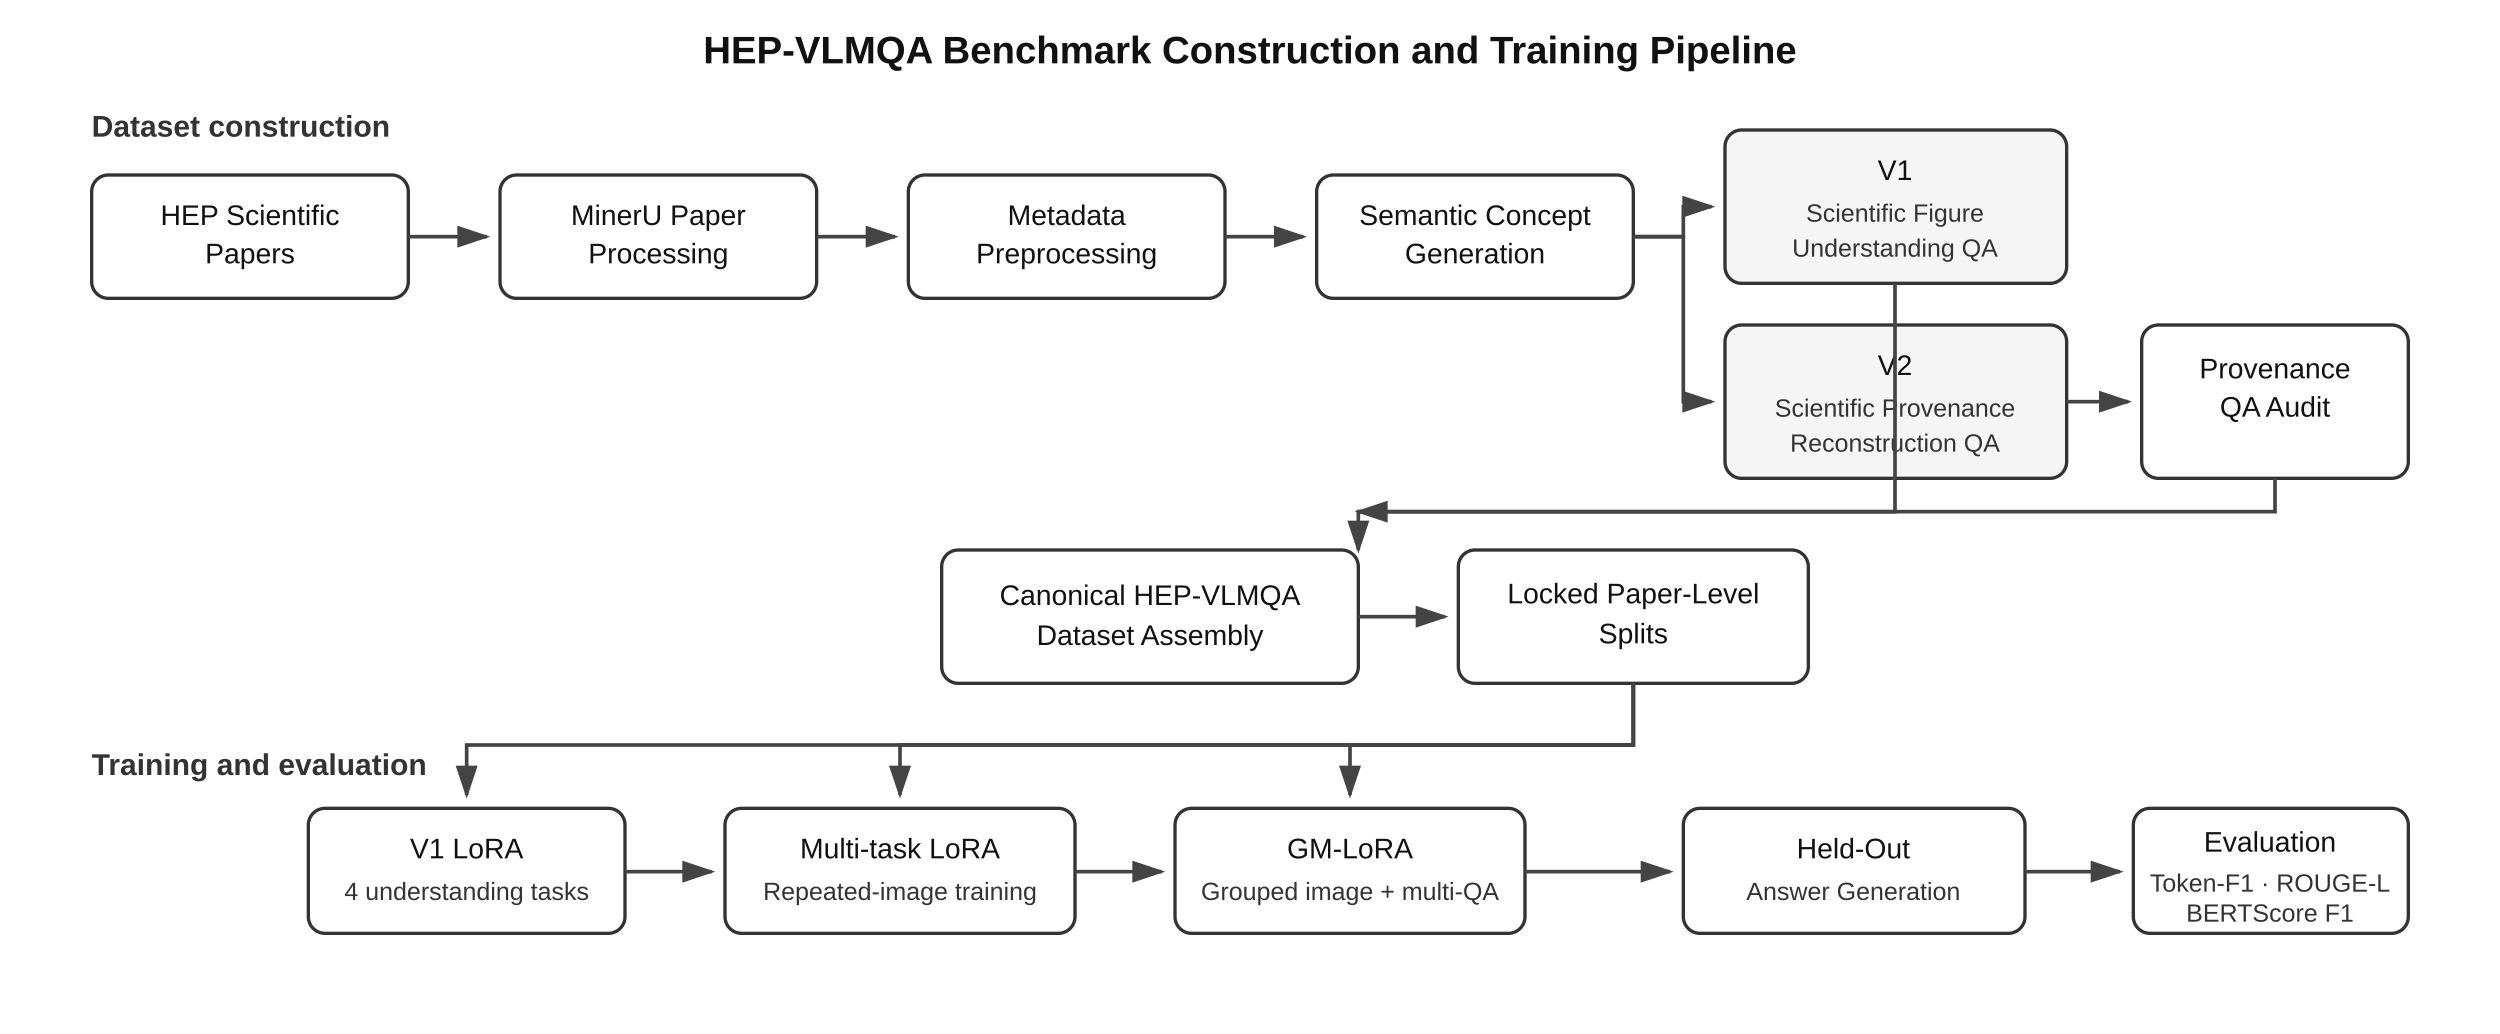
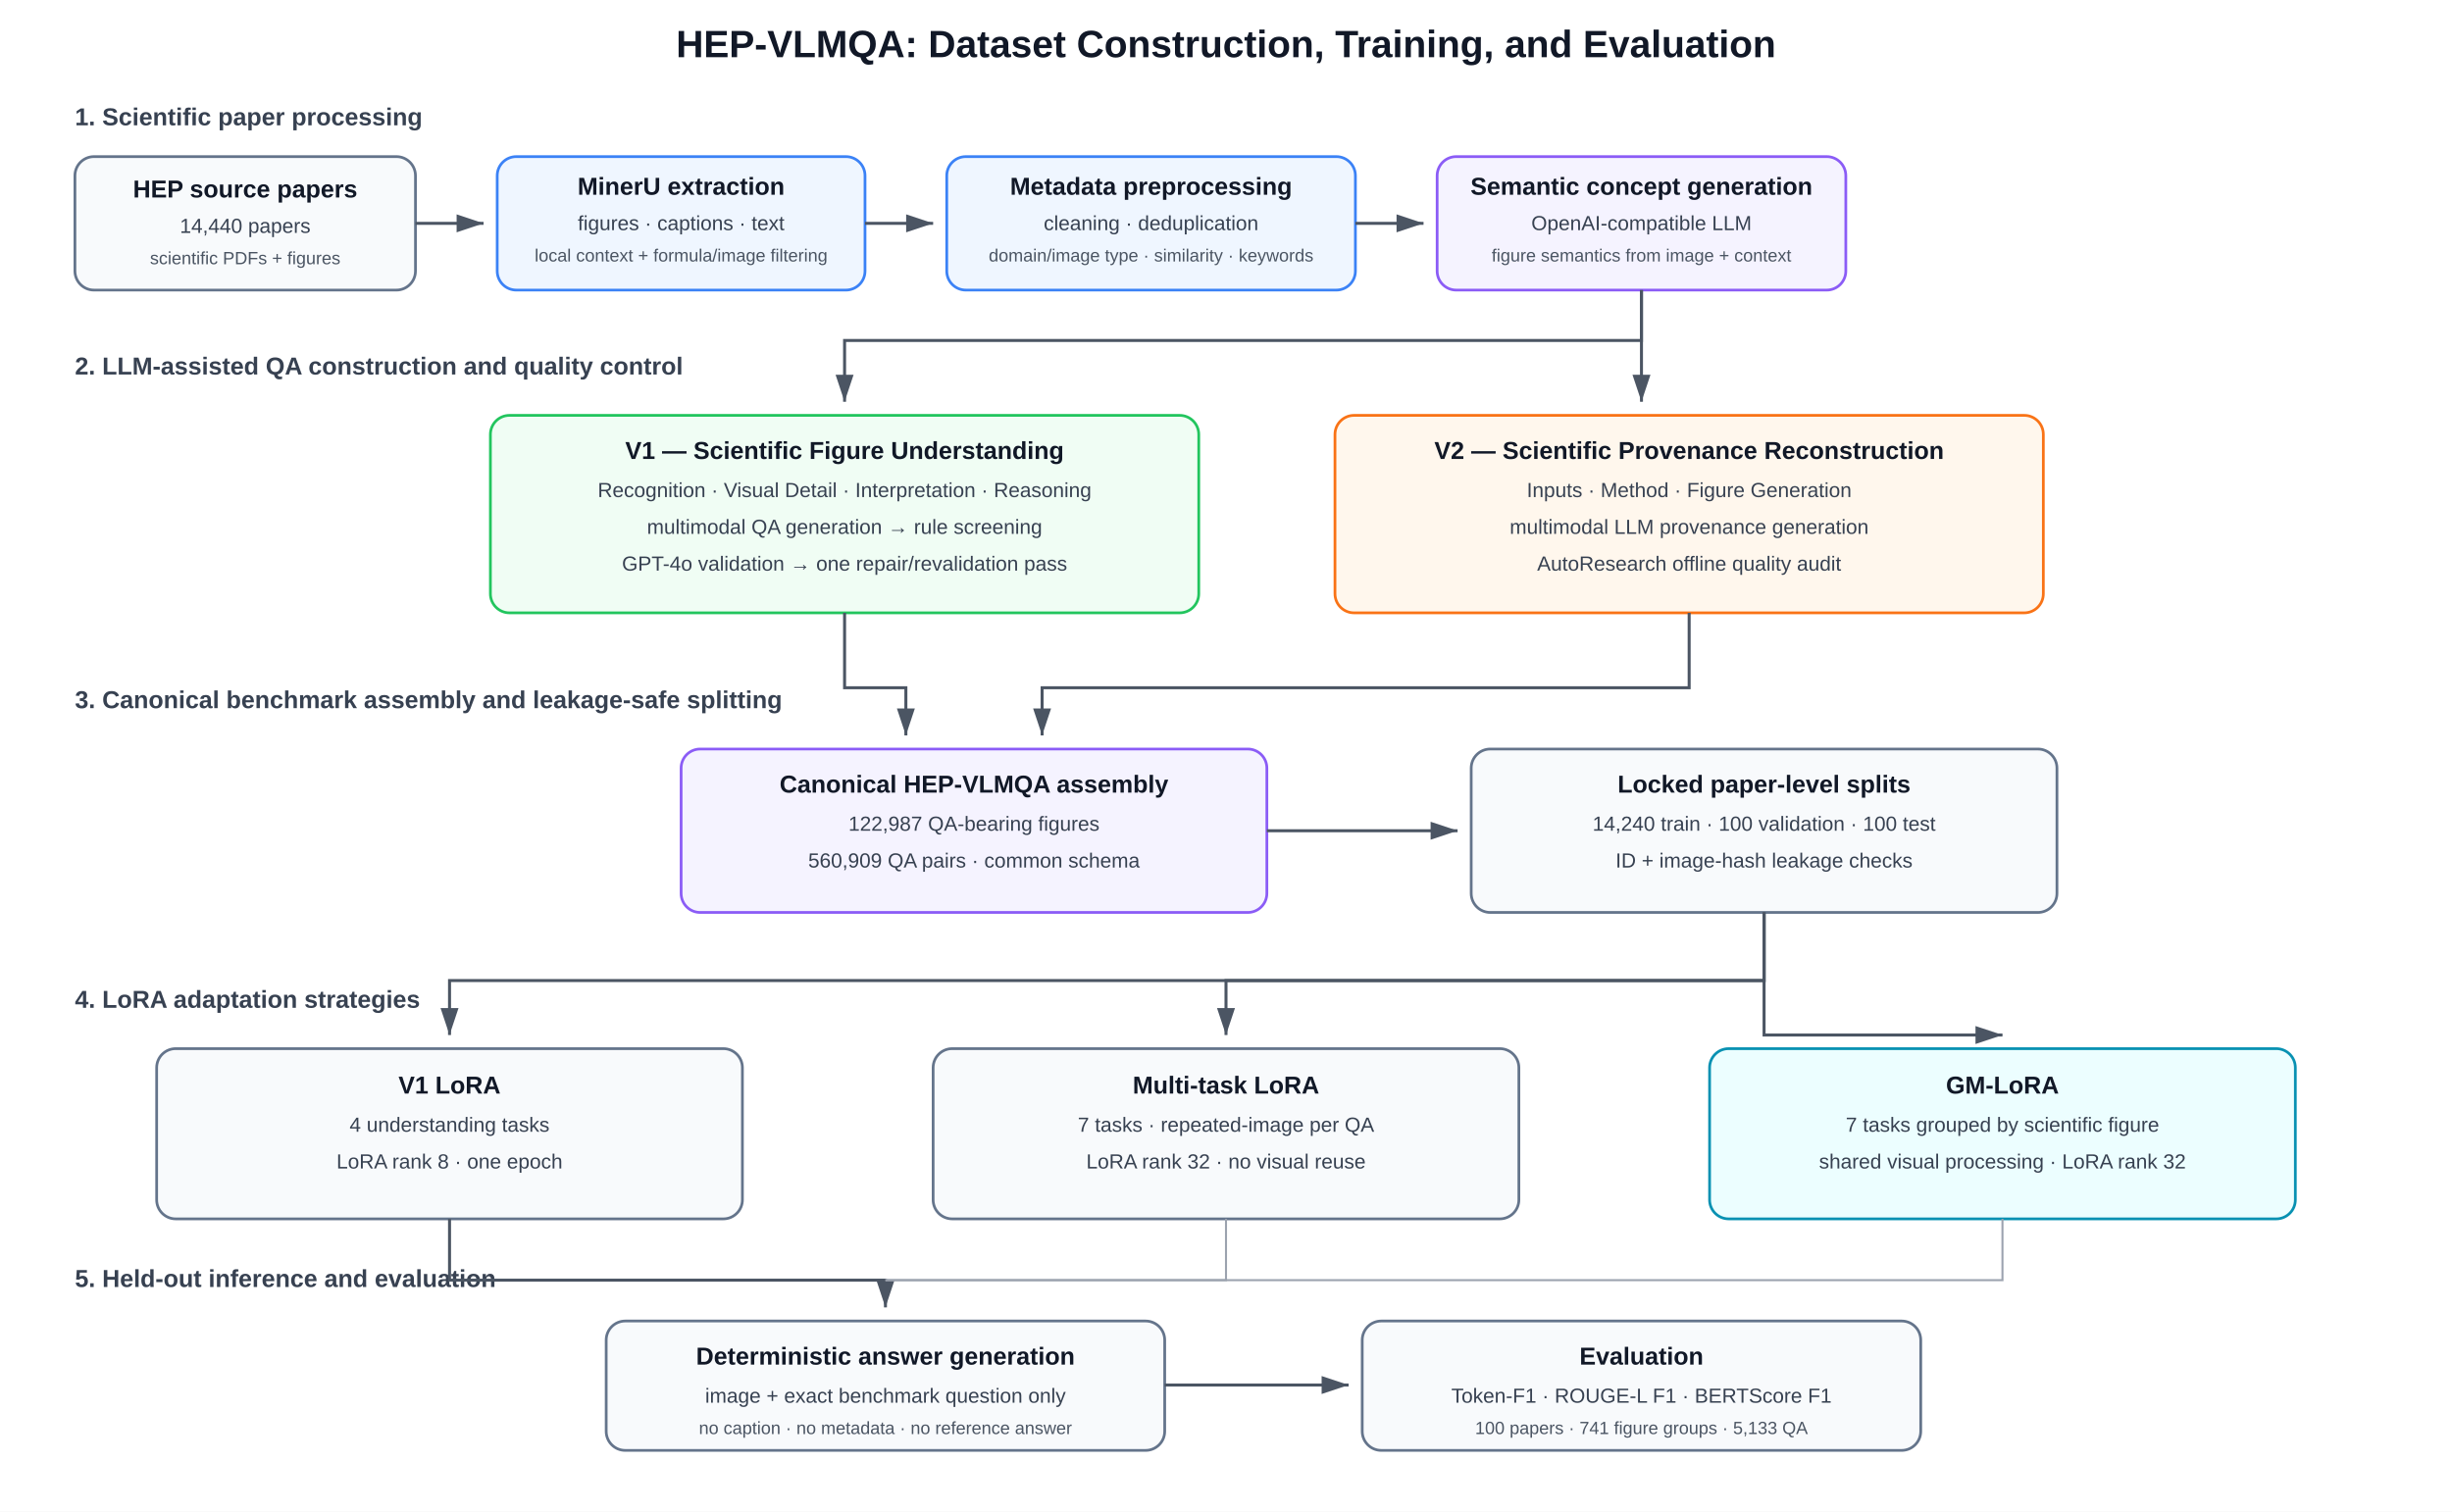
- <svg xmlns="http://www.w3.org/2000/svg" width="1500" height="620" viewBox="0 0 1500 620">
-   <rect width="1500" height="620" fill="#ffffff" />
+ <svg xmlns="http://www.w3.org/2000/svg" width="1800" height="1110" viewBox="0 0 1800 1110">
+   <rect width="1800" height="1110" fill="#ffffff" />
  <defs>
-     <marker id="arrow" markerWidth="10" markerHeight="10" refX="8" refY="3" orient="auto" markerUnits="strokeWidth">
-       <path d="M0,0 L0,6 L9,3 z" fill="#444444" />
+     <marker id="arrow" markerWidth="10" markerHeight="10" refX="9" refY="3" orient="auto" markerUnits="strokeWidth">
+       <path d="M0,0 L0,6 L9,3 z" fill="#4b5563" />
    </marker>
    <style>
-       .box {
-         fill: #ffffff;
-         stroke: #333333;
-         stroke-width: 2;
-         rx: 10;
-       }
- 
-       .family {
-         fill: #f5f5f5;
-         stroke: #333333;
-         stroke-width: 2;
-         rx: 10;
-       }
- 
      .title {
-         font-family: Arial, Helvetica, sans-serif;
-         font-size: 23px;
-         font-weight: 700;
-         fill: #111111;
-         text-anchor: middle;
-       }
- 
-       .text {
-         font-family: Arial, Helvetica, sans-serif;
-         font-size: 17px;
-         fill: #111111;
-         text-anchor: middle;
-       }
- 
-       .small {
-         font-family: Arial, Helvetica, sans-serif;
-         font-size: 15px;
-         fill: #333333;
+         font: 700 28px Arial, Helvetica, sans-serif;
+         fill: #111827;
+         text-anchor: middle;
+       }
+ 
+       .lane {
+         font: 700 18px Arial, Helvetica, sans-serif;
+         fill: #374151;
+       }
+ 
+       .head {
+         font: 700 18px Arial, Helvetica, sans-serif;
+         fill: #111827;
+         text-anchor: middle;
+       }
+ 
+       .body {
+         font: 15px Arial, Helvetica, sans-serif;
+         fill: #374151;
+         text-anchor: middle;
+       }
+ 
+       .tiny {
+         font: 13px Arial, Helvetica, sans-serif;
+         fill: #4b5563;
        text-anchor: middle;
      }

      .arrow {
-         stroke: #444444;
+         stroke: #4b5563;
        stroke-width: 2.2;
        fill: none;
        marker-end: url(#arrow);
      }

-       .section {
-         font-family: Arial, Helvetica, sans-serif;
-         font-size: 18px;
-         font-weight: 700;
-         fill: #333333;
+       .guide {
+         stroke: #9ca3af;
+         stroke-width: 1.5;
+         fill: none;
      }
    </style>
  </defs>
-   <text x="750" y="38" class="title">
-     HEP-VLMQA Benchmark Construction and Training Pipeline
-   </text>
-   <text x="55" y="82" class="section">Dataset construction</text>
-   <rect x="55" y="105" width="190" height="74" class="box" />
-   <text x="150" y="135" class="text">HEP Scientific</text>
-   <text x="150" y="158" class="text">Papers</text>
-   <rect x="300" y="105" width="190" height="74" class="box" />
-   <text x="395" y="135" class="text">MinerU Paper</text>
-   <text x="395" y="158" class="text">Processing</text>
-   <rect x="545" y="105" width="190" height="74" class="box" />
-   <text x="640" y="135" class="text">Metadata</text>
-   <text x="640" y="158" class="text">Preprocessing</text>
-   <rect x="790" y="105" width="190" height="74" class="box" />
-   <text x="885" y="135" class="text">Semantic Concept</text>
-   <text x="885" y="158" class="text">Generation</text>
-   <line x1="245" y1="142" x2="292" y2="142" class="arrow" />
-   <line x1="490" y1="142" x2="537" y2="142" class="arrow" />
-   <line x1="735" y1="142" x2="782" y2="142" class="arrow" />
-   <rect x="1035" y="78" width="205" height="92" class="family" />
-   <text x="1137" y="108" class="text">V1</text>
-   <text x="1137" y="133" class="small">Scientific Figure</text>
-   <text x="1137" y="154" class="small">Understanding QA</text>
-   <rect x="1035" y="195" width="205" height="92" class="family" />
-   <text x="1137" y="225" class="text">V2</text>
-   <text x="1137" y="250" class="small">Scientific Provenance</text>
-   <text x="1137" y="271" class="small">Reconstruction QA</text>
-   <path d="M980 142 L1010 142 L1010 124 L1027 124" class="arrow" />
-   <path d="M980 142 L1010 142 L1010 241 L1027 241" class="arrow" />
-   <rect x="1285" y="195" width="160" height="92" class="box" />
-   <text x="1365" y="227" class="text">Provenance</text>
-   <text x="1365" y="250" class="text">QA Audit</text>
-   <line x1="1240" y1="241" x2="1277" y2="241" class="arrow" />
-   <rect x="565" y="330" width="250" height="80" class="box" />
-   <text x="690" y="363" class="text">Canonical HEP-VLMQA</text>
-   <text x="690" y="387" class="text">Dataset Assembly</text>
-   <path d="M1137 170 L1137 307 L815 307 L815 330" class="arrow" />
-   <path d="M1365 287 L1365 307 L815 307" class="arrow" />
-   <rect x="875" y="330" width="210" height="80" class="box" />
-   <text x="980" y="362" class="text">Locked Paper-Level</text>
-   <text x="980" y="386" class="text">Splits</text>
-   <line x1="815" y1="370" x2="867" y2="370" class="arrow" />
-   <text x="55" y="465" class="section">Training and evaluation</text>
-   <rect x="185" y="485" width="190" height="75" class="box" />
-   <text x="280" y="515" class="text">V1 LoRA</text>
-   <text x="280" y="540" class="small">4 understanding tasks</text>
-   <rect x="435" y="485" width="210" height="75" class="box" />
-   <text x="540" y="515" class="text">Multi-task LoRA</text>
-   <text x="540" y="540" class="small">Repeated-image training</text>
-   <rect x="705" y="485" width="210" height="75" class="box" />
-   <text x="810" y="515" class="text">GM-LoRA</text>
-   <text x="810" y="540" class="small">Grouped image + multi-QA</text>
-   <rect x="1010" y="485" width="205" height="75" class="box" />
-   <text x="1112" y="515" class="text">Held-Out</text>
-   <text x="1112" y="540" class="small">Answer Generation</text>
-   <rect x="1280" y="485" width="165" height="75" class="box" />
-   <text x="1362" y="511" class="text">Evaluation</text>
-   <text x="1362" y="535" class="small">Token-F1 · ROUGE-L</text>
-   <text x="1362" y="553" class="small">BERTScore F1</text>
-   <path d="M980 410 L980 447 L280 447 L280 477" class="arrow" />
-   <path d="M980 410 L980 447 L540 447 L540 477" class="arrow" />
-   <path d="M980 410 L980 447 L810 447 L810 477" class="arrow" />
-   <line x1="375" y1="523" x2="427" y2="523" class="arrow" />
-   <line x1="645" y1="523" x2="697" y2="523" class="arrow" />
-   <line x1="915" y1="523" x2="1002" y2="523" class="arrow" />
-   <line x1="1215" y1="523" x2="1272" y2="523" class="arrow" />
+   <text x="900" y="42" class="title">
+     HEP-VLMQA: Dataset Construction, Training, and Evaluation
+   </text>
+   <text x="55" y="92" class="lane">
+     1. Scientific paper processing
+   </text>
+   <rect x="55" y="115" width="250" height="98" rx="14" fill="#f8fafc" stroke="#64748b" stroke-width="2" />
+   <text x="180" y="145" class="head">
+     HEP source papers
+   </text>
+   <text x="180" y="171" class="body">
+     14,440 papers
+   </text>
+   <text x="180" y="194" class="tiny">
+     scientific PDFs + figures
+   </text>
+   <rect x="365" y="115" width="270" height="98" rx="14" fill="#eff6ff" stroke="#3b82f6" stroke-width="2" />
+   <text x="500" y="143" class="head">
+     MinerU extraction
+   </text>
+   <text x="500" y="169" class="body">
+     figures · captions · text
+   </text>
+   <text x="500" y="192" class="tiny">
+     local context + formula/image filtering
+   </text>
+   <rect x="695" y="115" width="300" height="98" rx="14" fill="#eff6ff" stroke="#3b82f6" stroke-width="2" />
+   <text x="845" y="143" class="head">
+     Metadata preprocessing
+   </text>
+   <text x="845" y="169" class="body">
+     cleaning · deduplication
+   </text>
+   <text x="845" y="192" class="tiny">
+     domain/image type · similarity · keywords
+   </text>
+   <rect x="1055" y="115" width="300" height="98" rx="14" fill="#f5f3ff" stroke="#8b5cf6" stroke-width="2" />
+   <text x="1205" y="143" class="head">
+     Semantic concept generation
+   </text>
+   <text x="1205" y="169" class="body">
+     OpenAI-compatible LLM
+   </text>
+   <text x="1205" y="192" class="tiny">
+     figure semantics from image + context
+   </text>
+   <line x1="305" y1="164" x2="355" y2="164" class="arrow" />
+   <line x1="635" y1="164" x2="685" y2="164" class="arrow" />
+   <line x1="995" y1="164" x2="1045" y2="164" class="arrow" />
+   <text x="55" y="275" class="lane">
+     2. LLM-assisted QA construction and quality control
+   </text>
+   <rect x="360" y="305" width="520" height="145" rx="14" fill="#f0fdf4" stroke="#22c55e" stroke-width="2" />
+   <text x="620" y="337" class="head">
+     V1 — Scientific Figure Understanding
+   </text>
+   <text x="620" y="365" class="body">
+     Recognition · Visual Detail · Interpretation · Reasoning
+   </text>
+   <text x="620" y="392" class="body">
+     multimodal QA generation → rule screening
+   </text>
+   <text x="620" y="419" class="body">
+     GPT-4o validation → one repair/revalidation pass
+   </text>
+   <rect x="980" y="305" width="520" height="145" rx="14" fill="#fff7ed" stroke="#f97316" stroke-width="2" />
+   <text x="1240" y="337" class="head">
+     V2 — Scientific Provenance Reconstruction
+   </text>
+   <text x="1240" y="365" class="body">
+     Inputs · Method · Figure Generation
+   </text>
+   <text x="1240" y="392" class="body">
+     multimodal LLM provenance generation
+   </text>
+   <text x="1240" y="419" class="body">
+     AutoResearch offline quality audit
+   </text>
+   <path d="M1205 213            L1205 250            L620 250            L620 295" class="arrow" />
+   <path d="M1205 213            L1205 295" class="arrow" />
+   <text x="55" y="520" class="lane">
+     3. Canonical benchmark assembly and leakage-safe splitting
+   </text>
+   <rect x="500" y="550" width="430" height="120" rx="14" fill="#f5f3ff" stroke="#8b5cf6" stroke-width="2" />
+   <text x="715" y="582" class="head">
+     Canonical HEP-VLMQA assembly
+   </text>
+   <text x="715" y="610" class="body">
+     122,987 QA-bearing figures
+   </text>
+   <text x="715" y="637" class="body">
+     560,909 QA pairs · common schema
+   </text>
+   <rect x="1080" y="550" width="430" height="120" rx="14" fill="#f8fafc" stroke="#64748b" stroke-width="2" />
+   <text x="1295" y="582" class="head">
+     Locked paper-level splits
+   </text>
+   <text x="1295" y="610" class="body">
+     14,240 train · 100 validation · 100 test
+   </text>
+   <text x="1295" y="637" class="body">
+     ID + image-hash leakage checks
+   </text>
+   <path d="M620 450            L620 505            L665 505            L665 540" class="arrow" />
+   <path d="M1240 450            L1240 505            L765 505            L765 540" class="arrow" />
+   <line x1="930" y1="610" x2="1070" y2="610" class="arrow" />
+   <text x="55" y="740" class="lane">
+     4. LoRA adaptation strategies
+   </text>
+   <rect x="115" y="770" width="430" height="125" rx="14" fill="#f8fafc" stroke="#64748b" stroke-width="2" />
+   <text x="330" y="803" class="head">
+     V1 LoRA
+   </text>
+   <text x="330" y="831" class="body">
+     4 understanding tasks
+   </text>
+   <text x="330" y="858" class="body">
+     LoRA rank 8 · one epoch
+   </text>
+   <rect x="685" y="770" width="430" height="125" rx="14" fill="#f8fafc" stroke="#64748b" stroke-width="2" />
+   <text x="900" y="803" class="head">
+     Multi-task LoRA
+   </text>
+   <text x="900" y="831" class="body">
+     7 tasks · repeated-image per QA
+   </text>
+   <text x="900" y="858" class="body">
+     LoRA rank 32 · no visual reuse
+   </text>
+   <rect x="1255" y="770" width="430" height="125" rx="14" fill="#ecfeff" stroke="#0891b2" stroke-width="2" />
+   <text x="1470" y="803" class="head">
+     GM-LoRA
+   </text>
+   <text x="1470" y="831" class="body">
+     7 tasks grouped by scientific figure
+   </text>
+   <text x="1470" y="858" class="body">
+     shared visual processing · LoRA rank 32
+   </text>
+   <path d="M1295 670            L1295 720            L330 720            L330 760" class="arrow" />
+   <path d="M1295 670            L1295 720            L900 720            L900 760" class="arrow" />
+   <path d="M1295 670            L1295 760            L1470 760" class="arrow" />
+   <text x="55" y="945" class="lane">
+     5. Held-out inference and evaluation
+   </text>
+   <rect x="445" y="970" width="410" height="95" rx="14" fill="#f8fafc" stroke="#64748b" stroke-width="2" />
+   <text x="650" y="1002" class="head">
+     Deterministic answer generation
+   </text>
+   <text x="650" y="1030" class="body">
+     image + exact benchmark question only
+   </text>
+   <text x="650" y="1053" class="tiny">
+     no caption · no metadata · no reference answer
+   </text>
+   <rect x="1000" y="970" width="410" height="95" rx="14" fill="#f8fafc" stroke="#64748b" stroke-width="2" />
+   <text x="1205" y="1002" class="head">
+     Evaluation
+   </text>
+   <text x="1205" y="1030" class="body">
+     Token-F1 · ROUGE-L F1 · BERTScore F1
+   </text>
+   <text x="1205" y="1053" class="tiny">
+     100 papers · 741 figure groups · 5,133 QA
+   </text>
+   <path d="M330 895            L330 940            L650 940            L650 960" class="arrow" />
+   <path d="M900 895            L900 940            L650 940" class="guide" />
+   <path d="M1470 895            L1470 940            L650 940" class="guide" />
+   <line x1="855" y1="1017" x2="990" y2="1017" class="arrow" />
</svg>
